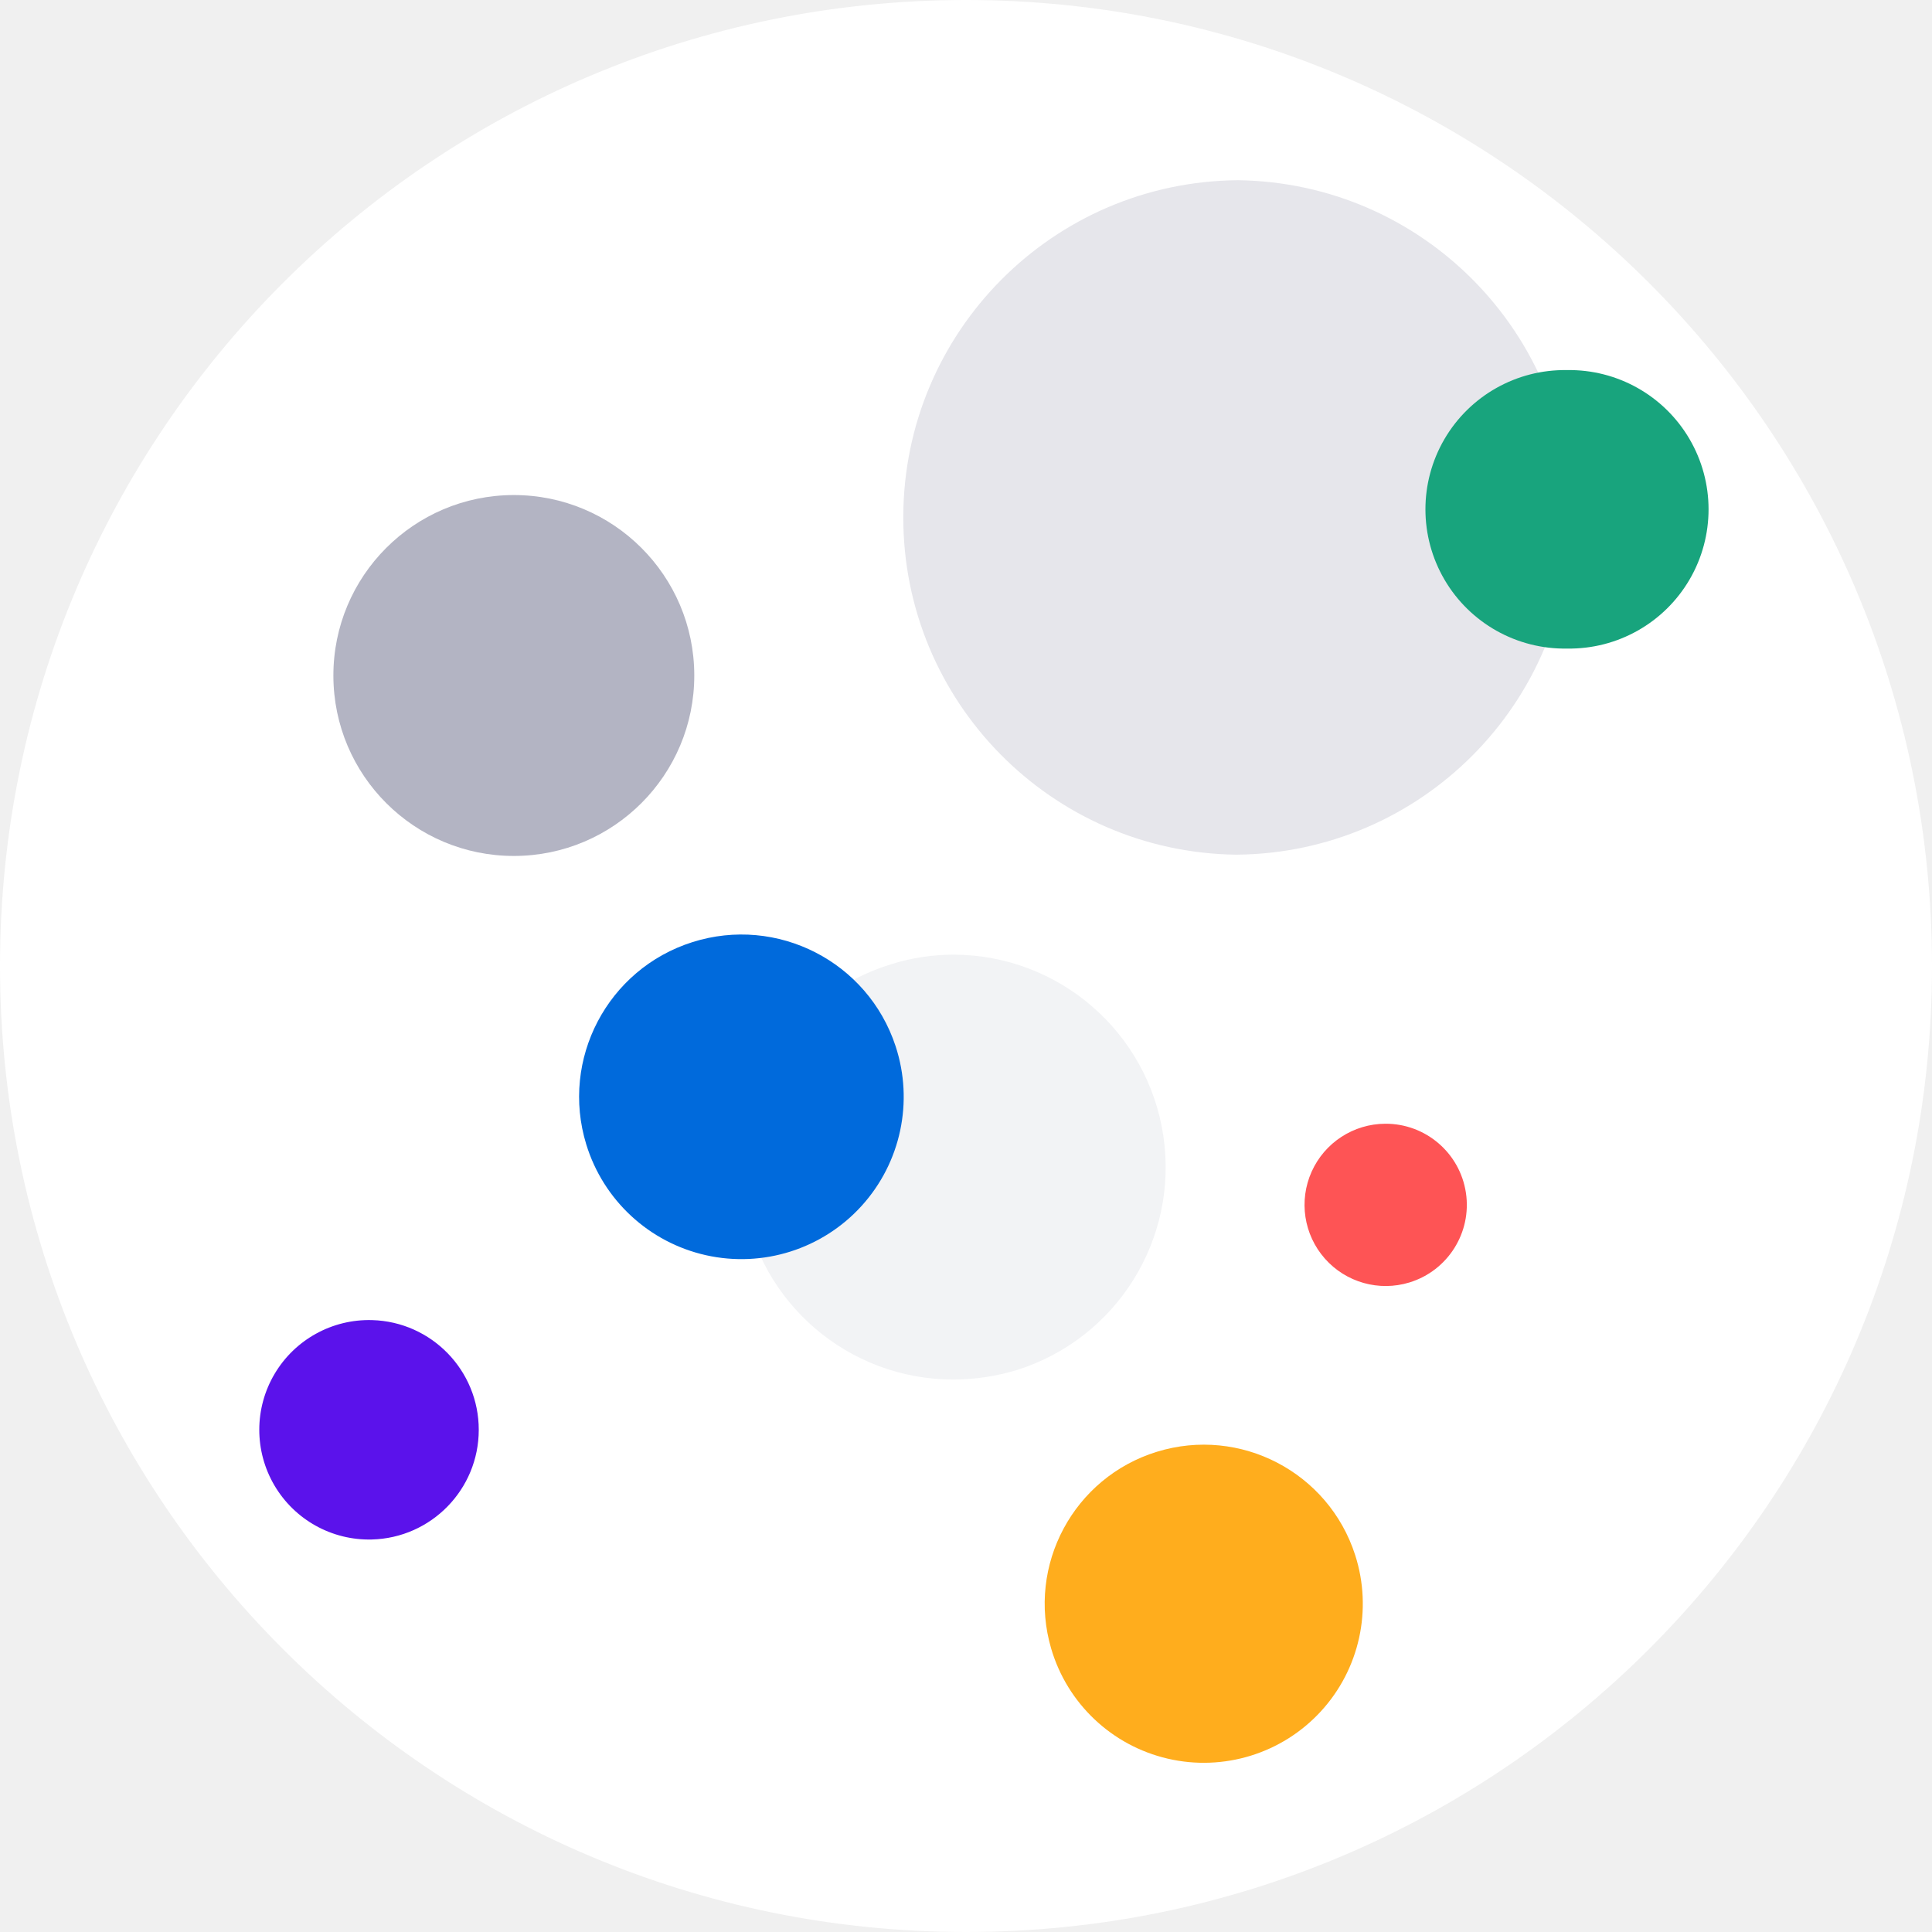
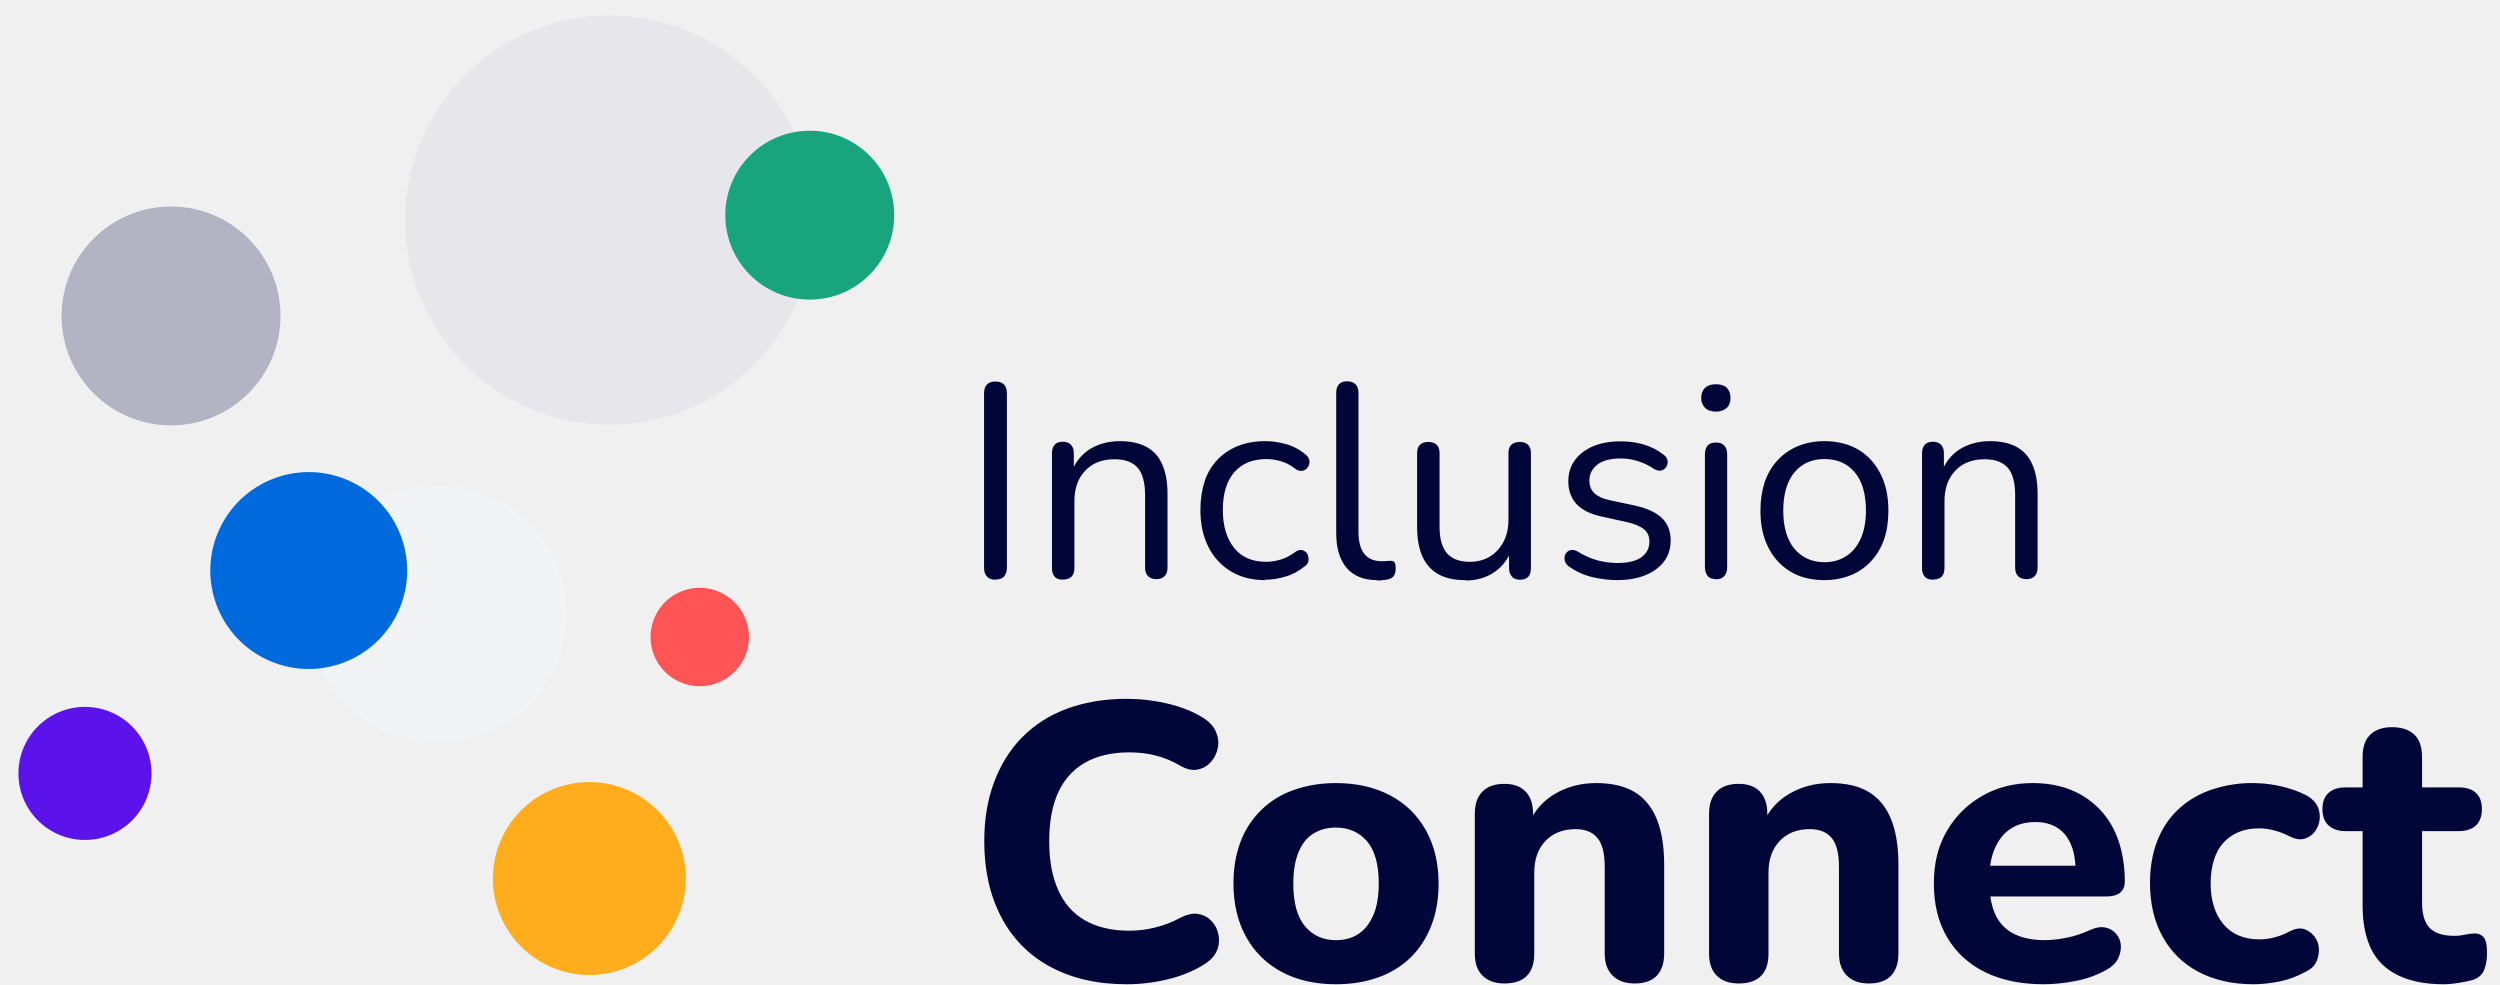
- <svg xmlns="http://www.w3.org/2000/svg" width="50" height="50" fill="none" viewBox="0 0 50 50">
-   <rect width="50" height="50" fill="#fff" rx="25" />
-   <path fill="#F2F3F5" d="M24.69 24.706c-.547 0-1.09.081-1.613.244a5.494 5.494 0 001.613 10.752 5.705 5.705 0 001.621-.244 5.502 5.502 0 00-1.621-10.752z" />
-   <path fill="#006ADC" d="M23.178 27.075a4.2 4.2 0 11-8.006 2.541 4.2 4.2 0 018.006-2.541z" />
-   <path fill="#FFAD1D" d="M35.072 40.246a4.116 4.116 0 11-7.867 2.422 4.116 4.116 0 017.867-2.422z" />
-   <path fill="#5B12EB" d="M9.629 34.164a2.84 2.84 0 10-.007 5.678 2.84 2.84 0 00.007-5.678" />
-   <path fill="#FE5455" d="M35.854 29.082a2.1 2.1 0 10.622 4.108 2.1 2.1 0 00-.622-4.108z" />
-   <path fill="#B3B4C3" d="M13.291 12.812a4.67 4.67 0 10.014 9.34 4.67 4.67 0 00-.014-9.34z" />
-   <path fill="#E6E6EB" d="M32.04 4.664a8.728 8.728 0 00-.05 17.455 8.728 8.728 0 00.05-17.455" />
-   <path fill="#18A47D" d="M40.55 9.578a3.604 3.604 0 10.008 7.207 3.604 3.604 0 10-.009-7.207z" />
+ <svg xmlns="http://www.w3.org/2000/svg" width="127" height="50" fill="none" viewBox="0 0 127 50" preserveAspectRatio="xMinYMin meet">
+   <g clip-path="url(#a)">
+     <path fill="#F2F3F5" d="M22.25 24.65c-.651 0-1.298.097-1.92.29a6.54 6.54 0 001.92 12.8 6.79 6.79 0 001.93-.29 6.55 6.55 0 00-1.93-12.8z" />
+     <path fill="#006ADC" d="M20.45 27.47a5 5 0 11-9.532 3.026 5 5 0 019.532-3.026z" />
+     <path fill="#FFAD1D" d="M34.61 43.15a4.9 4.9 0 11-9.366 2.883 4.9 4.9 0 019.366-2.883z" />
+     <path fill="#5B12EB" d="M4.32 35.91a3.38 3.38 0 10-.008 6.76 3.38 3.38 0 00.008-6.76" />
+     <path fill="#FE5455" d="M35.54 29.86a2.5 2.5 0 10.74 4.89 2.5 2.5 0 00-.74-4.89z" />
+     <path fill="#B3B4C3" d="M8.68 10.49a5.56 5.56 0 10.017 11.12 5.56 5.56 0 00-.017-11.12z" />
+     <path fill="#E6E6EB" d="M31 .79a10.39 10.39 0 00-.06 20.78A10.39 10.39 0 0031 .79" />
+     <path fill="#18A47D" d="M41.13 6.64a4.29 4.29 0 10.01 8.58 4.29 4.29 0 10-.01-8.58z" />
+     <g fill="#000638" clip-path="url(#b)">
+       <path d="M50.57 29.45c-.19 0-.33-.05-.43-.16-.1-.11-.15-.25-.15-.44v-8.87c0-.2.05-.35.15-.45.1-.1.24-.15.43-.15s.33.05.43.15c.1.1.15.25.15.45v8.86c0 .19-.05.33-.14.44-.09.11-.24.16-.43.16l-.01.01zm3.43 0c-.19 0-.33-.05-.42-.15a.635.635 0 01-.14-.43v-5.85c0-.19.05-.33.14-.43.09-.1.23-.15.41-.15.18 0 .31.05.41.15.1.1.15.24.15.43v1.2l-.15-.17c.2-.54.52-.95.96-1.23.44-.27.95-.41 1.53-.41.54 0 .99.1 1.35.29.36.2.63.49.8.89.18.4.27.9.27 1.5v3.75c0 .19-.05.33-.15.43-.1.1-.24.15-.41.15-.19 0-.33-.05-.43-.15-.1-.1-.15-.25-.15-.43v-3.68c0-.63-.12-1.1-.37-1.39-.25-.29-.64-.44-1.18-.44-.63 0-1.12.19-1.49.58-.37.39-.55.9-.55 1.55v3.39c0 .39-.19.59-.57.59l-.01.01zm10.28.02c-.68 0-1.27-.15-1.76-.45-.49-.3-.88-.72-1.14-1.25-.27-.54-.4-1.16-.4-1.87 0-.54.08-1.03.22-1.46.14-.43.37-.8.66-1.1.29-.3.64-.53 1.04-.69.41-.16.87-.24 1.38-.24.34 0 .69.05 1.05.15.36.1.7.28.99.53.09.07.15.15.18.24s.03.18 0 .27c-.03.09-.07.16-.14.22s-.15.1-.25.1-.2-.02-.3-.1c-.24-.19-.49-.32-.74-.39s-.5-.11-.73-.11c-.36 0-.68.06-.95.17-.27.12-.5.28-.69.5-.19.22-.33.48-.43.8-.1.32-.15.69-.15 1.11 0 .81.19 1.45.57 1.93.38.48.93.71 1.64.71.23 0 .47-.04.72-.11s.5-.21.75-.39c.1-.07.2-.11.29-.1.09 0 .17.04.24.1.07.06.11.14.13.23.02.09.02.18 0 .27-.03.09-.09.17-.18.23-.3.24-.62.42-.98.52-.36.11-.7.16-1.04.16l.02.02zm5.67 0c-.67 0-1.19-.21-1.54-.62-.35-.41-.53-1-.53-1.76v-7.14c0-.19.05-.33.14-.43.09-.1.23-.15.42-.15.18 0 .32.05.42.15.1.1.15.24.15.43v7.06c0 .5.1.88.3 1.13.2.25.5.37.89.37.08 0 .16 0 .22-.01.06 0 .13-.01.2-.01.1 0 .18.01.22.07.04.06.06.17.06.34s-.04.29-.11.38c-.07.08-.2.14-.36.17-.08 0-.15.02-.24.03-.09.01-.16.01-.24.01v-.02zm4.48 0c-.55 0-1.01-.1-1.36-.3-.36-.2-.63-.5-.81-.9-.18-.4-.27-.9-.27-1.5v-3.75c0-.2.05-.34.15-.43.1-.09.24-.14.41-.14.19 0 .33.05.43.14.1.09.15.24.15.43v3.74c0 .6.12 1.04.37 1.34.25.29.64.44 1.17.44.58 0 1.05-.2 1.41-.59.36-.39.55-.91.55-1.54v-3.39c0-.2.05-.34.15-.43.1-.09.24-.14.43-.14.18 0 .31.05.41.14.1.09.15.24.15.43v5.84c0 .39-.18.59-.55.59-.18 0-.32-.05-.41-.15a.639.639 0 01-.15-.43V27.6l.18.2c-.19.55-.49.97-.92 1.26-.42.29-.92.43-1.48.43l-.01-.02zm7.74 0c-.42 0-.84-.05-1.27-.15-.43-.1-.82-.28-1.18-.53a.511.511 0 01-.24-.5c.01-.09.05-.17.11-.23s.13-.1.22-.12c.09-.01.19 0 .3.06.36.22.72.38 1.06.47.34.09.68.13 1.01.13.53 0 .93-.1 1.2-.29.27-.2.41-.46.41-.8 0-.26-.09-.47-.27-.62-.18-.15-.46-.27-.84-.36l-1.27-.28c-.59-.12-1.02-.33-1.31-.63-.28-.3-.43-.69-.43-1.16 0-.42.11-.78.33-1.08.22-.3.53-.54.93-.71.4-.17.87-.25 1.4-.25.41 0 .8.05 1.17.16.37.11.7.28 1 .51.09.07.16.14.19.23s.04.18.01.27c-.02.09-.07.16-.13.22-.07.06-.15.1-.24.1s-.19-.02-.29-.08a3.16 3.16 0 00-.85-.41c-.29-.09-.57-.13-.85-.13-.52 0-.92.1-1.19.31-.27.21-.41.48-.41.81 0 .26.08.48.25.64.17.16.43.29.78.36l1.27.27c.61.13 1.06.34 1.37.62.3.28.46.67.46 1.15 0 .62-.25 1.11-.74 1.47-.5.36-1.15.55-1.97.55h.01zm5-8.56c-.23 0-.42-.06-.55-.19-.13-.13-.2-.3-.2-.51 0-.21.07-.39.2-.51s.31-.18.55-.18c.24 0 .43.06.55.18.12.12.19.29.19.51 0 .22-.06.39-.19.51s-.31.19-.55.19zm0 8.51c-.19 0-.33-.05-.42-.16-.09-.11-.14-.26-.14-.46v-5.72c0-.2.05-.35.14-.45.09-.1.23-.15.42-.15.18 0 .32.05.42.15.1.1.15.25.15.45v5.73c0 .2-.05.35-.15.46-.1.11-.24.16-.43.16l.01-.01zm5.51.05c-.66 0-1.24-.14-1.72-.43-.49-.29-.86-.7-1.13-1.23-.27-.53-.4-1.15-.4-1.87 0-.54.08-1.03.22-1.46.15-.43.37-.8.66-1.11.29-.31.63-.54 1.03-.71.4-.16.84-.25 1.34-.25.66 0 1.24.15 1.72.43.49.29.86.7 1.13 1.23.27.53.4 1.15.4 1.87 0 .54-.07 1.03-.22 1.46-.15.43-.37.8-.66 1.11-.29.31-.63.55-1.03.71-.4.16-.84.25-1.34.25zm0-.91c.42 0 .79-.1 1.11-.31.32-.21.56-.5.74-.9.17-.39.26-.86.26-1.41 0-.85-.19-1.5-.57-1.95-.38-.45-.89-.67-1.53-.67-.43 0-.8.1-1.11.3-.31.2-.56.5-.73.88-.17.38-.26.87-.26 1.44 0 .84.19 1.49.57 1.94.38.45.89.68 1.53.68h-.01zm5.52.89c-.19 0-.33-.05-.42-.15a.635.635 0 01-.14-.43v-5.85c0-.19.05-.33.14-.43.09-.1.23-.15.41-.15.18 0 .31.05.41.15.1.1.15.24.15.43v1.2l-.15-.17c.2-.54.52-.95.96-1.23.44-.27.95-.41 1.53-.41.54 0 .99.1 1.35.29.36.2.63.49.8.89.18.4.27.9.27 1.5v3.75c0 .19-.05.33-.15.43-.1.1-.24.15-.41.15-.19 0-.33-.05-.43-.15-.1-.1-.15-.25-.15-.43v-3.68c0-.63-.12-1.1-.37-1.39-.25-.29-.64-.44-1.18-.44-.63 0-1.12.19-1.49.58-.37.39-.55.9-.55 1.55v3.39c0 .39-.19.59-.57.59l-.01.01zM57.24 50c-1.51 0-2.8-.3-3.89-.89a5.958 5.958 0 01-2.49-2.53c-.57-1.09-.86-2.37-.86-3.84 0-1.09.16-2.09.49-2.98.33-.89.8-1.66 1.43-2.3.63-.64 1.39-1.13 2.29-1.46.9-.33 1.91-.5 3.03-.5.69 0 1.38.08 2.06.24.68.16 1.27.39 1.78.7.33.2.56.44.68.71.12.27.16.55.11.82-.05.27-.16.51-.34.72-.18.21-.4.34-.67.4s-.57 0-.9-.19c-.4-.24-.82-.41-1.25-.52-.43-.11-.88-.16-1.35-.16-.89 0-1.64.18-2.25.53-.61.35-1.06.86-1.36 1.52-.3.66-.45 1.48-.45 2.47 0 .99.15 1.78.45 2.46.3.68.75 1.2 1.36 1.55.61.35 1.36.53 2.25.53.43 0 .86-.05 1.31-.16.45-.11.88-.27 1.29-.5.35-.17.65-.24.92-.19.27.05.49.17.67.36.18.19.3.43.35.7.05.27.03.54-.08.8s-.31.48-.6.67c-.51.33-1.11.59-1.82.77-.71.18-1.43.27-2.16.27zm10.62 0c-1.05 0-1.97-.21-2.74-.62-.77-.41-1.38-1-1.81-1.77-.43-.77-.65-1.68-.65-2.73 0-.79.12-1.49.36-2.12a4.41 4.41 0 012.71-2.63c.65-.23 1.36-.35 2.13-.35 1.05 0 1.97.21 2.75.62.78.41 1.39 1 1.82 1.77.43.77.65 1.67.65 2.71 0 .79-.12 1.5-.37 2.14-.25.64-.6 1.18-1.05 1.62-.45.44-1 .78-1.64 1.01-.64.23-1.36.35-2.16.35zm0-2.24c.44 0 .82-.1 1.14-.31.32-.21.57-.52.76-.95.19-.43.28-.97.28-1.62 0-.97-.2-1.69-.6-2.15-.4-.46-.93-.69-1.58-.69-.43 0-.8.1-1.13.3-.33.2-.58.51-.76.94-.18.43-.27.96-.27 1.6 0 .99.2 1.71.6 2.18.4.47.92.7 1.56.7zm8.56 2.2c-.47 0-.83-.13-1.1-.39-.27-.26-.4-.64-.4-1.13v-7.1c0-.49.13-.87.39-1.13.26-.26.63-.39 1.11-.39.48 0 .83.13 1.08.39.25.26.38.64.38 1.13v1.14l-.22-.64c.29-.67.75-1.18 1.36-1.53.61-.35 1.3-.53 2.06-.53.8 0 1.45.15 1.95.45.5.3.88.76 1.13 1.37.25.61.38 1.39.38 2.32v4.52c0 .49-.13.87-.38 1.13-.25.26-.63.39-1.12.39-.47 0-.84-.13-1.11-.39-.27-.26-.41-.64-.41-1.13v-4.4c0-.68-.12-1.17-.37-1.47-.25-.3-.62-.45-1.11-.45-.64 0-1.15.2-1.53.6-.38.4-.57.93-.57 1.6v4.12c0 1.01-.51 1.52-1.52 1.52zm11.9 0c-.47 0-.83-.13-1.1-.39-.27-.26-.4-.64-.4-1.13v-7.1c0-.49.13-.87.39-1.13.26-.26.63-.39 1.11-.39.48 0 .83.13 1.08.39.25.26.38.64.38 1.13v1.14l-.22-.64c.29-.67.75-1.18 1.36-1.53.61-.35 1.3-.53 2.06-.53.8 0 1.45.15 1.95.45.5.3.88.76 1.13 1.37.25.61.38 1.39.38 2.32v4.52c0 .49-.13.87-.38 1.13-.25.26-.63.39-1.12.39-.47 0-.84-.13-1.11-.39-.27-.26-.41-.64-.41-1.13v-4.4c0-.68-.12-1.17-.37-1.47-.25-.3-.62-.45-1.11-.45-.64 0-1.15.2-1.53.6-.38.4-.57.93-.57 1.6v4.12c0 1.01-.51 1.52-1.52 1.52zm15.5.04c-1.16 0-2.16-.21-2.99-.62-.83-.41-1.47-1-1.92-1.77-.45-.77-.67-1.68-.67-2.73s.22-1.9.65-2.65c.43-.75 1.03-1.35 1.79-1.79.76-.44 1.62-.66 2.58-.66.73 0 1.38.12 1.95.35.57.23 1.06.57 1.47 1 .41.43.73.96.94 1.58.21.62.32 1.31.32 2.07 0 .25-.08.44-.24.57-.16.13-.39.19-.7.19h-6.26v-1.56h5.02l-.32.28c0-.55-.08-1-.24-1.37-.16-.37-.39-.65-.69-.84-.3-.19-.67-.29-1.11-.29-.49 0-.91.11-1.26.34-.35.23-.61.56-.8.99-.19.43-.28.95-.28 1.55v.16c0 1.01.23 1.76.7 2.24.47.48 1.17.72 2.12.72.32 0 .68-.04 1.09-.12.41-.08.8-.21 1.17-.38.32-.15.59-.19.82-.14.23.05.41.16.55.33.14.17.22.36.23.59.01.23-.04.45-.15.67-.11.22-.3.4-.57.55-.47.27-.99.46-1.56.57-.57.11-1.12.17-1.64.17zm10.66 0c-1.07 0-1.99-.21-2.78-.62-.79-.41-1.4-1.01-1.83-1.78-.43-.77-.65-1.69-.65-2.74 0-.79.12-1.49.36-2.12.24-.63.59-1.16 1.05-1.6.46-.44 1.02-.78 1.67-1.01a6.515 6.515 0 013.51-.2c.47.1.94.26 1.39.49.25.15.43.33.53.54a1.257 1.257 0 01-.14 1.29c-.14.18-.32.3-.53.36-.21.06-.45.02-.72-.11-.25-.13-.52-.24-.79-.31s-.53-.11-.77-.11c-.4 0-.75.06-1.06.19-.31.13-.56.31-.77.54-.21.23-.37.52-.48.87-.11.35-.17.74-.17 1.18 0 .88.22 1.58.65 2.09.43.51 1.04.77 1.83.77.24 0 .49-.03.76-.1s.53-.17.8-.32c.27-.13.5-.17.71-.1.21.07.38.19.52.37s.22.39.23.62c.01.23-.03.46-.13.67-.1.21-.28.38-.53.5-.44.24-.89.41-1.35.5-.46.09-.9.14-1.31.14zm9.66 0c-.92 0-1.69-.15-2.31-.45-.62-.3-1.08-.74-1.37-1.33-.29-.59-.44-1.33-.44-2.22v-3.78h-.88c-.36 0-.64-.1-.85-.29-.21-.19-.31-.47-.31-.83s.1-.63.31-.82c.21-.19.49-.28.85-.28h.88v-1.54c0-.51.13-.89.39-1.14.26-.25.63-.38 1.11-.38.48 0 .87.13 1.13.38.26.25.39.63.39 1.14V40h1.86c.39 0 .68.09.88.28.2.19.3.46.3.82 0 .36-.1.64-.3.83-.2.19-.49.29-.88.29h-1.86v3.66c0 .56.13.98.38 1.25s.67.41 1.24.41c.2 0 .39-.02.57-.06.18-.04.33-.06.45-.06.19-.01.34.04.47.17.13.13.19.4.19.83 0 .33-.05.62-.15.86-.1.24-.29.41-.57.5-.17.05-.41.1-.72.15-.31.05-.56.07-.76.07z" />
+     </g>
+   </g>
+   <defs>
+     <clipPath id="a">
+       <path fill="#fff" d="M0 0h127v50H0z" />
+     </clipPath>
+     <clipPath id="b">
+       <path fill="#fff" d="M50 19.38h76.34V50H50z" />
+     </clipPath>
+   </defs>
</svg>
